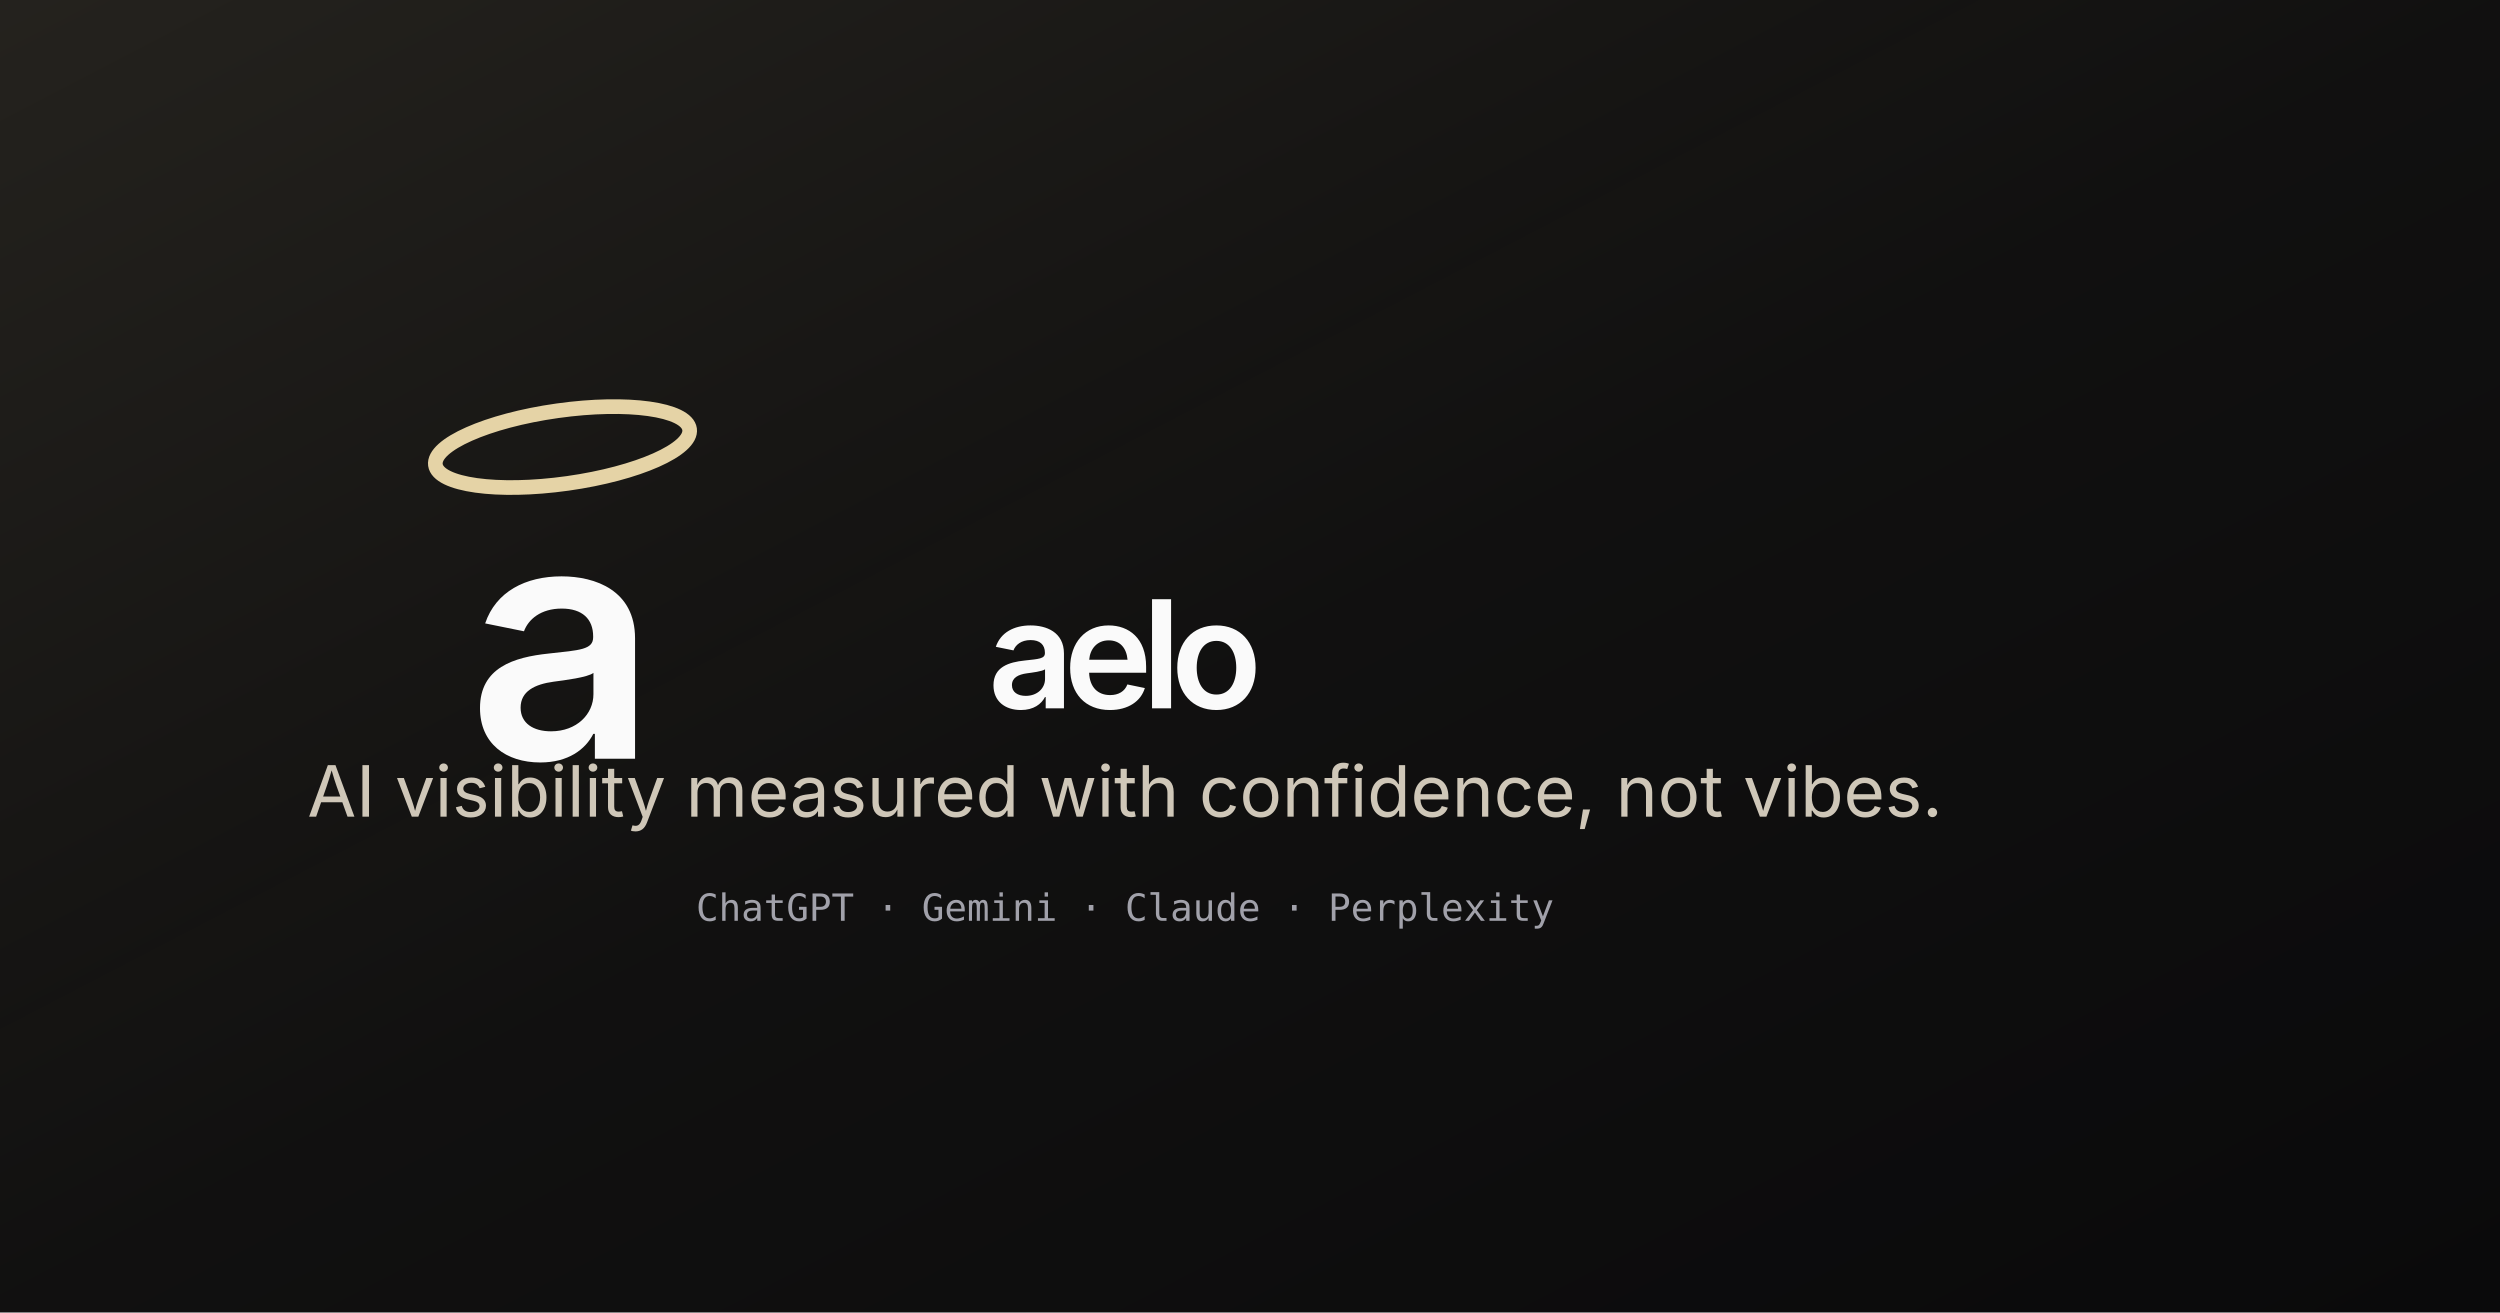
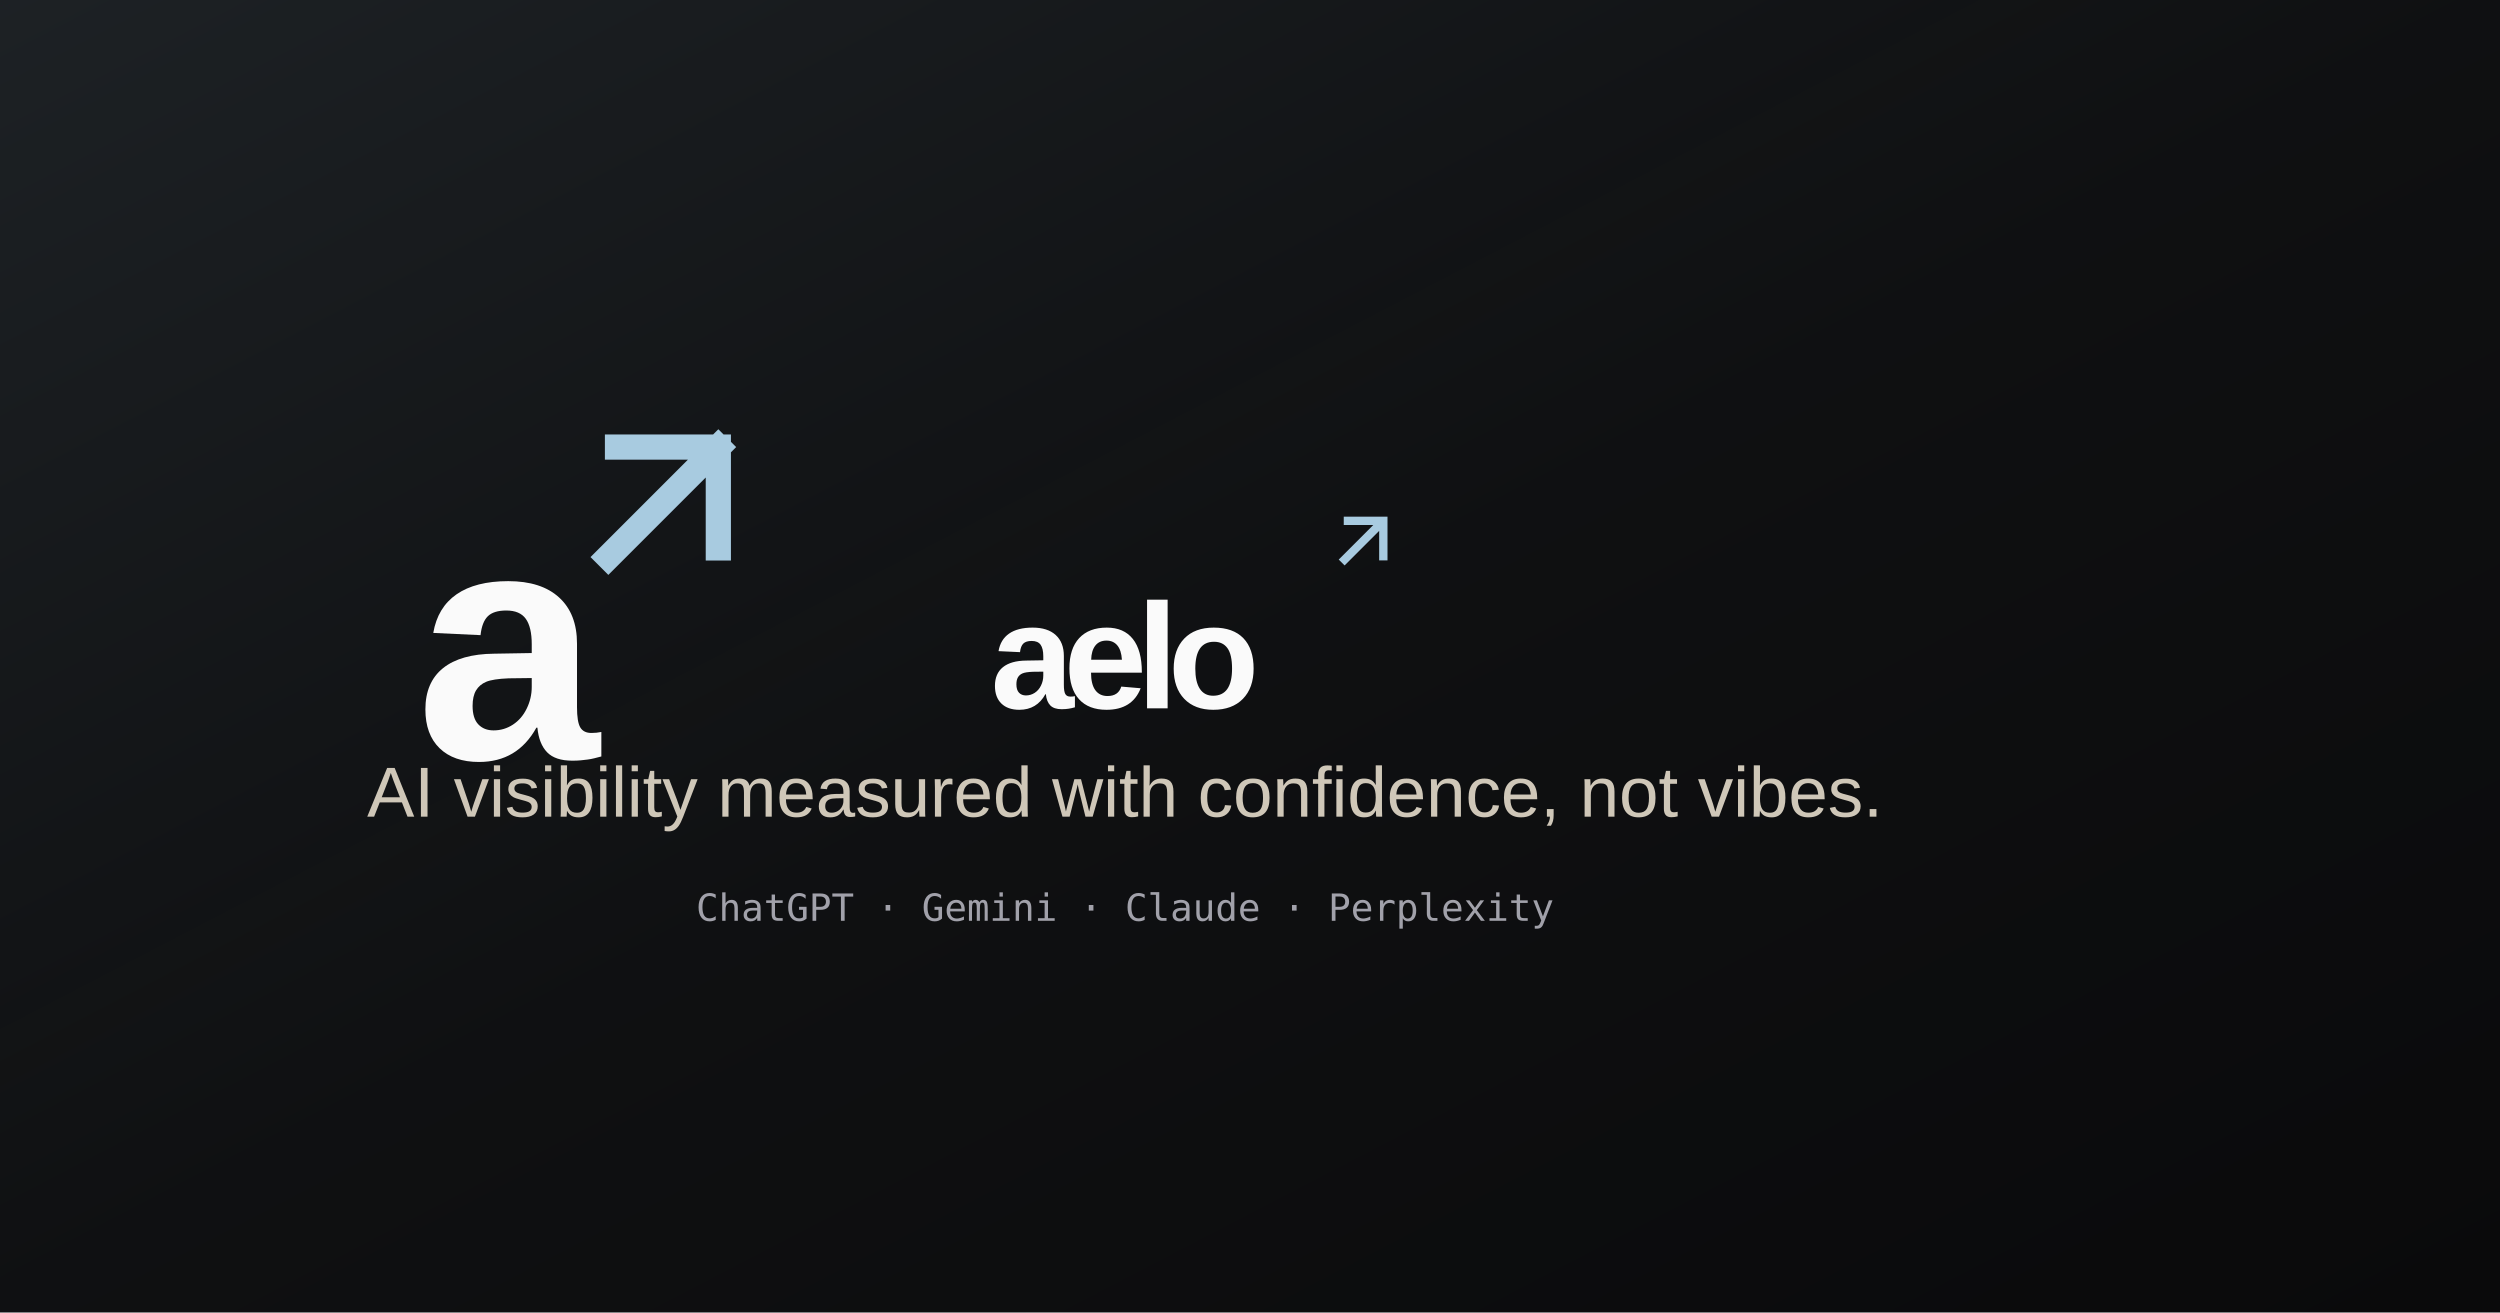
<svg xmlns="http://www.w3.org/2000/svg" width="1200" height="630" viewBox="0 0 1200 630">
  <defs>
    <linearGradient id="metaGlow" x1="0%" y1="0%" x2="100%" y2="100%">
-       <stop offset="0%" stop-color="#E5D3A6" stop-opacity="0.12" />
-       <stop offset="50%" stop-color="#E5D3A6" stop-opacity="0.03" />
-       <stop offset="100%" stop-color="#E5D3A6" stop-opacity="0" />
+       <stop offset="0%" stop-color="#A8CBE0" stop-opacity="0.12" />
+       <stop offset="50%" stop-color="#A8CBE0" stop-opacity="0.03" />
+       <stop offset="100%" stop-color="#A8CBE0" stop-opacity="0" />
    </linearGradient>
  </defs>
  <rect width="1200" height="630" fill="#0A0A0B" />
  <rect width="1200" height="630" fill="url(#metaGlow)" />
  <g transform="translate(160 175) scale(2.2)">
-     <ellipse cx="50" cy="18" rx="28" ry="8" fill="none" stroke="#E5D3A6" stroke-width="3.2" transform="rotate(-8 50 18)" />
-     <text x="50" y="86" font-family="Inter, Helvetica Neue, Arial, sans-serif" font-size="72" fill="#FAFAFA" text-anchor="middle" font-weight="600">a</text>
+     <text x="38" y="86" font-family="Manrope, Helvetica Neue, Arial, sans-serif" font-size="72" fill="#FAFAFA" text-anchor="middle" font-weight="600">a</text>
+     <path d="M62 18H84V40M84 18 60 42" fill="none" stroke="#A8CBE0" stroke-width="5.5" stroke-linecap="square" />
  </g>
-   <text x="540" y="340" font-family="Inter, Helvetica Neue, Arial, sans-serif" font-size="72" fill="#FAFAFA" text-anchor="middle" font-weight="600" letter-spacing="-5">aelo</text>
-   <text x="540" y="392" font-family="Inter, Helvetica Neue, Arial, sans-serif" font-size="34" fill="#CFC7B8" text-anchor="middle">AI visibility measured with confidence, not vibes.</text>
-   <text x="540" y="442" font-family="JetBrains Mono, ui-monospace, monospace" font-size="18" fill="#A1A1AA" text-anchor="middle">ChatGPT · Gemini · Claude · Perplexity</text>
+   <text x="540" y="340" font-family="Manrope, Helvetica Neue, Arial, sans-serif" font-size="72" fill="#FAFAFA" text-anchor="middle" font-weight="600" letter-spacing="-5">aelo</text>
+   <path d="M645 250H664V269M664 250 644 270" fill="none" stroke="#A8CBE0" stroke-width="4" />
+   <text x="540" y="392" font-family="Manrope, Helvetica Neue, Arial, sans-serif" font-size="34" fill="#CFC7B8" text-anchor="middle">AI visibility measured with confidence, not vibes.</text>
+   <text x="540" y="442" font-family="IBM Plex Mono, ui-monospace, monospace" font-size="18" fill="#A1A1AA" text-anchor="middle">ChatGPT · Gemini · Claude · Perplexity</text>
</svg>
